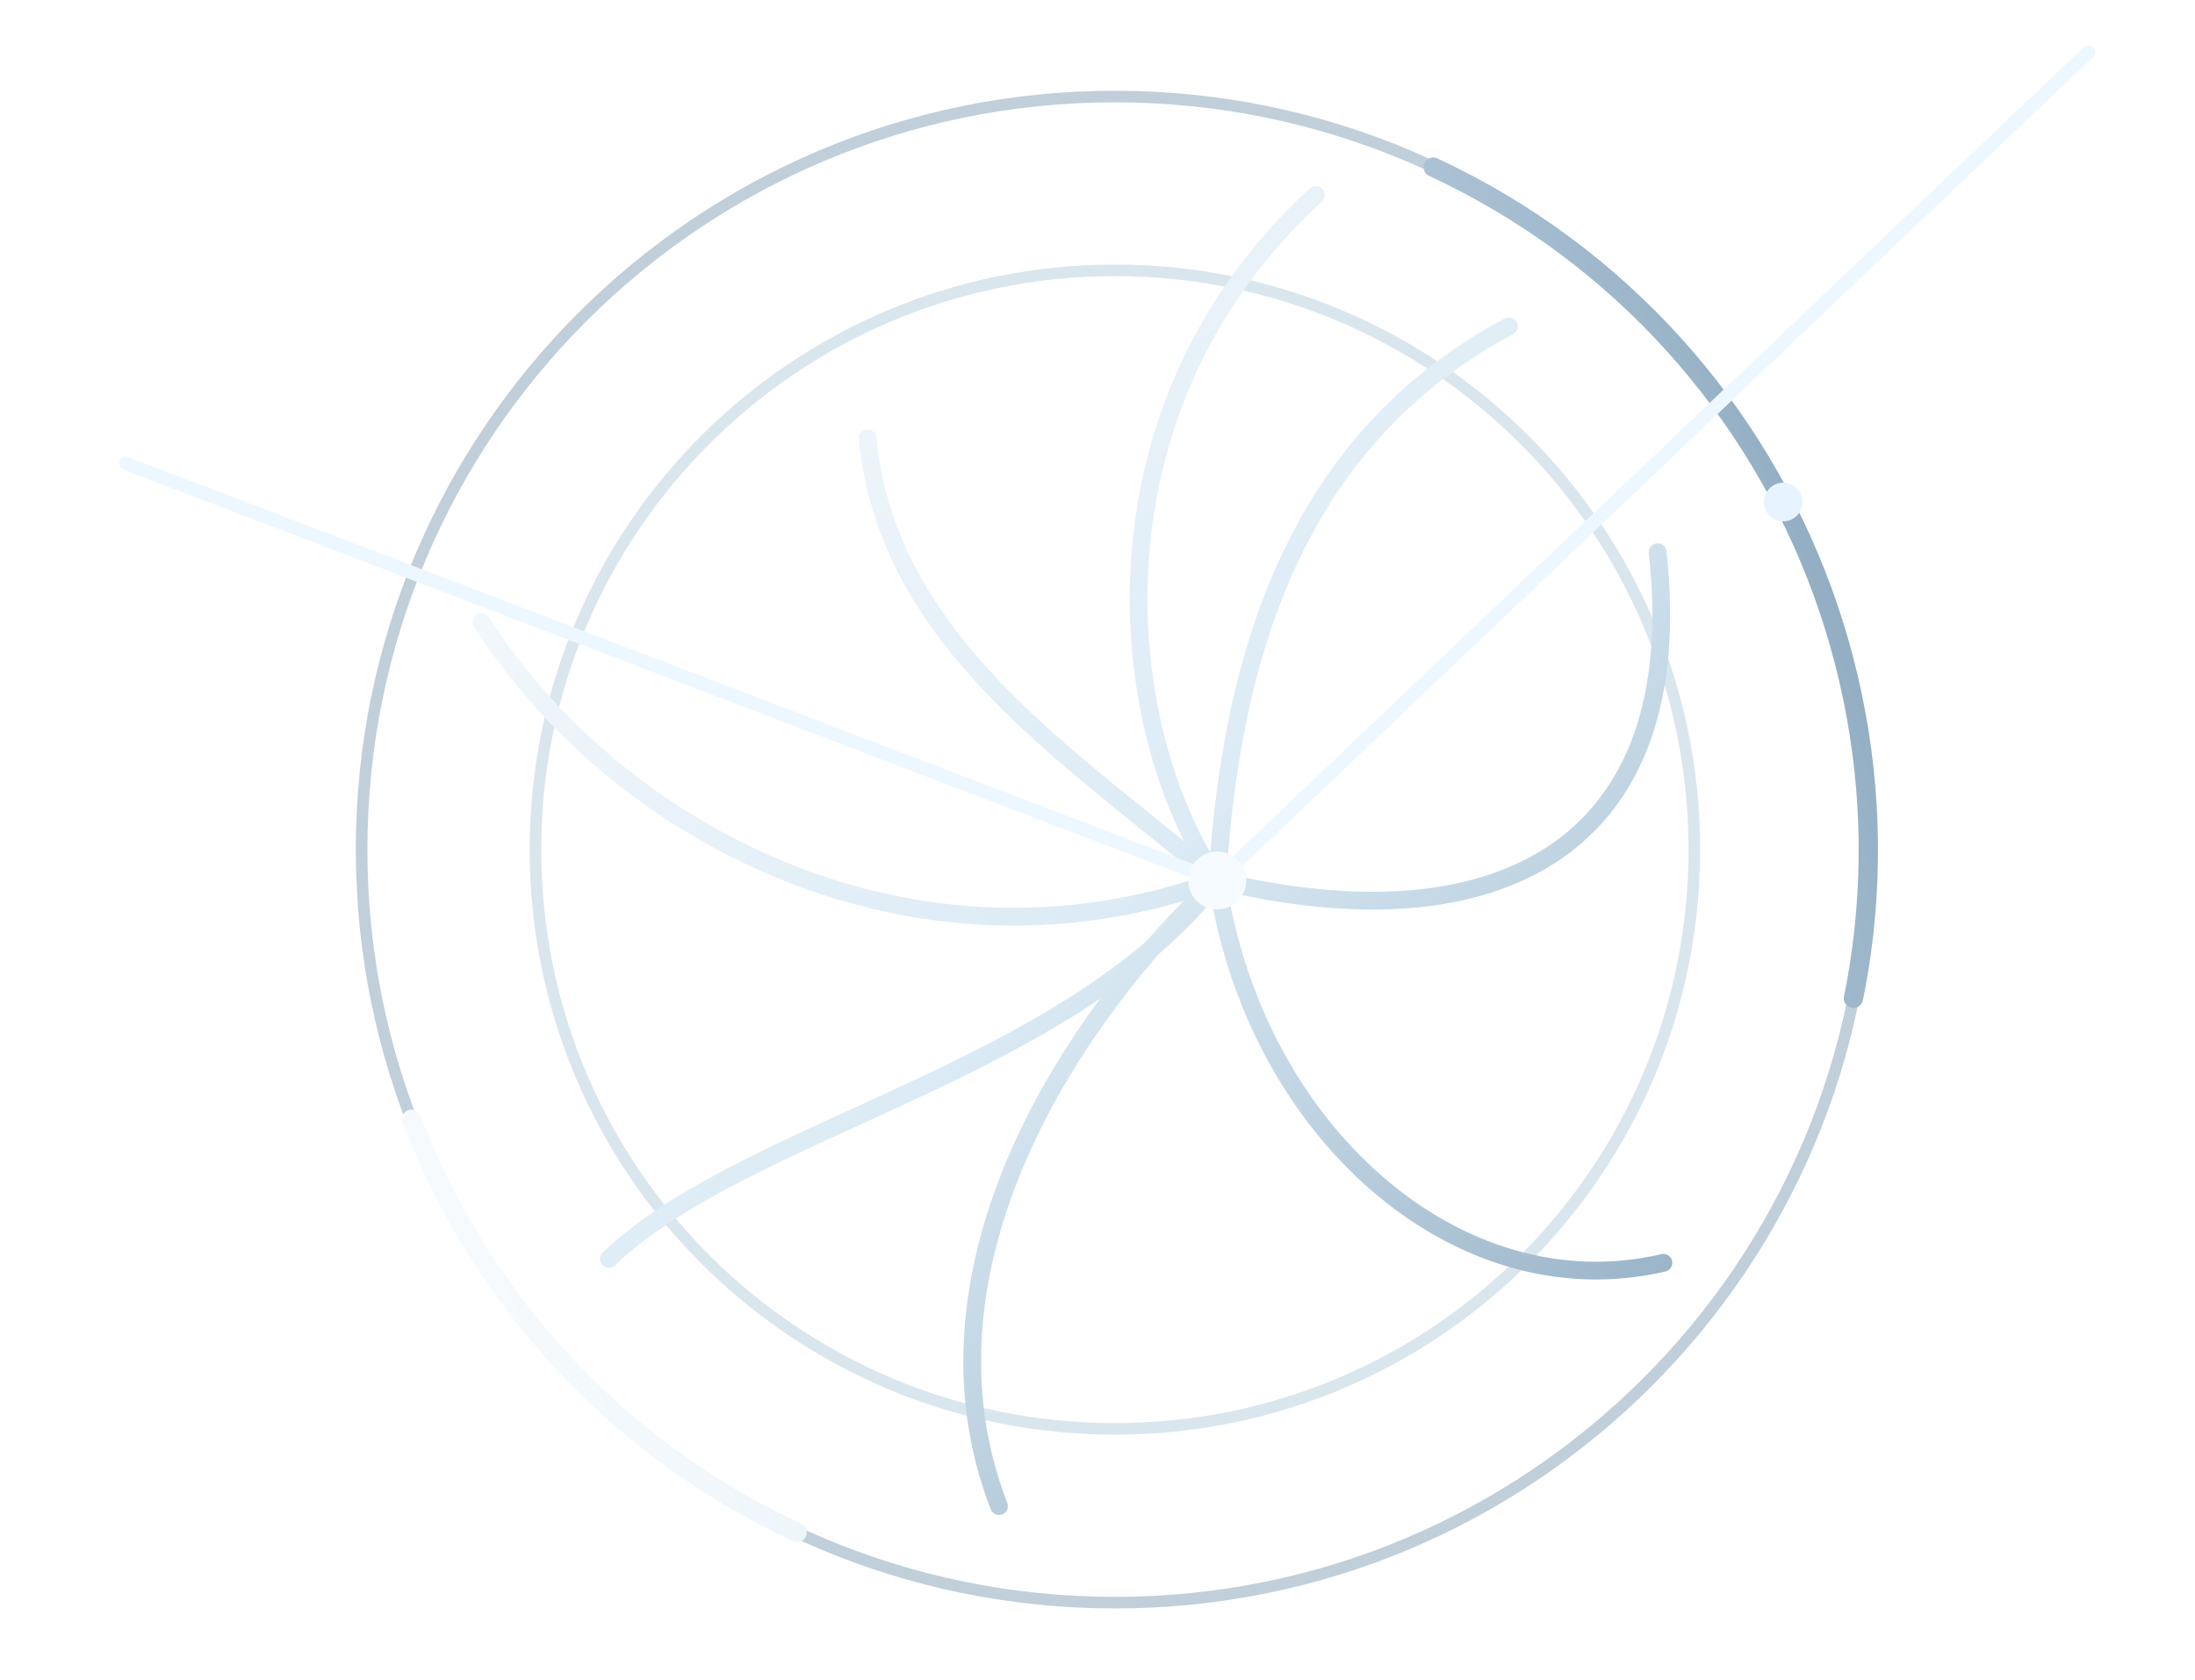
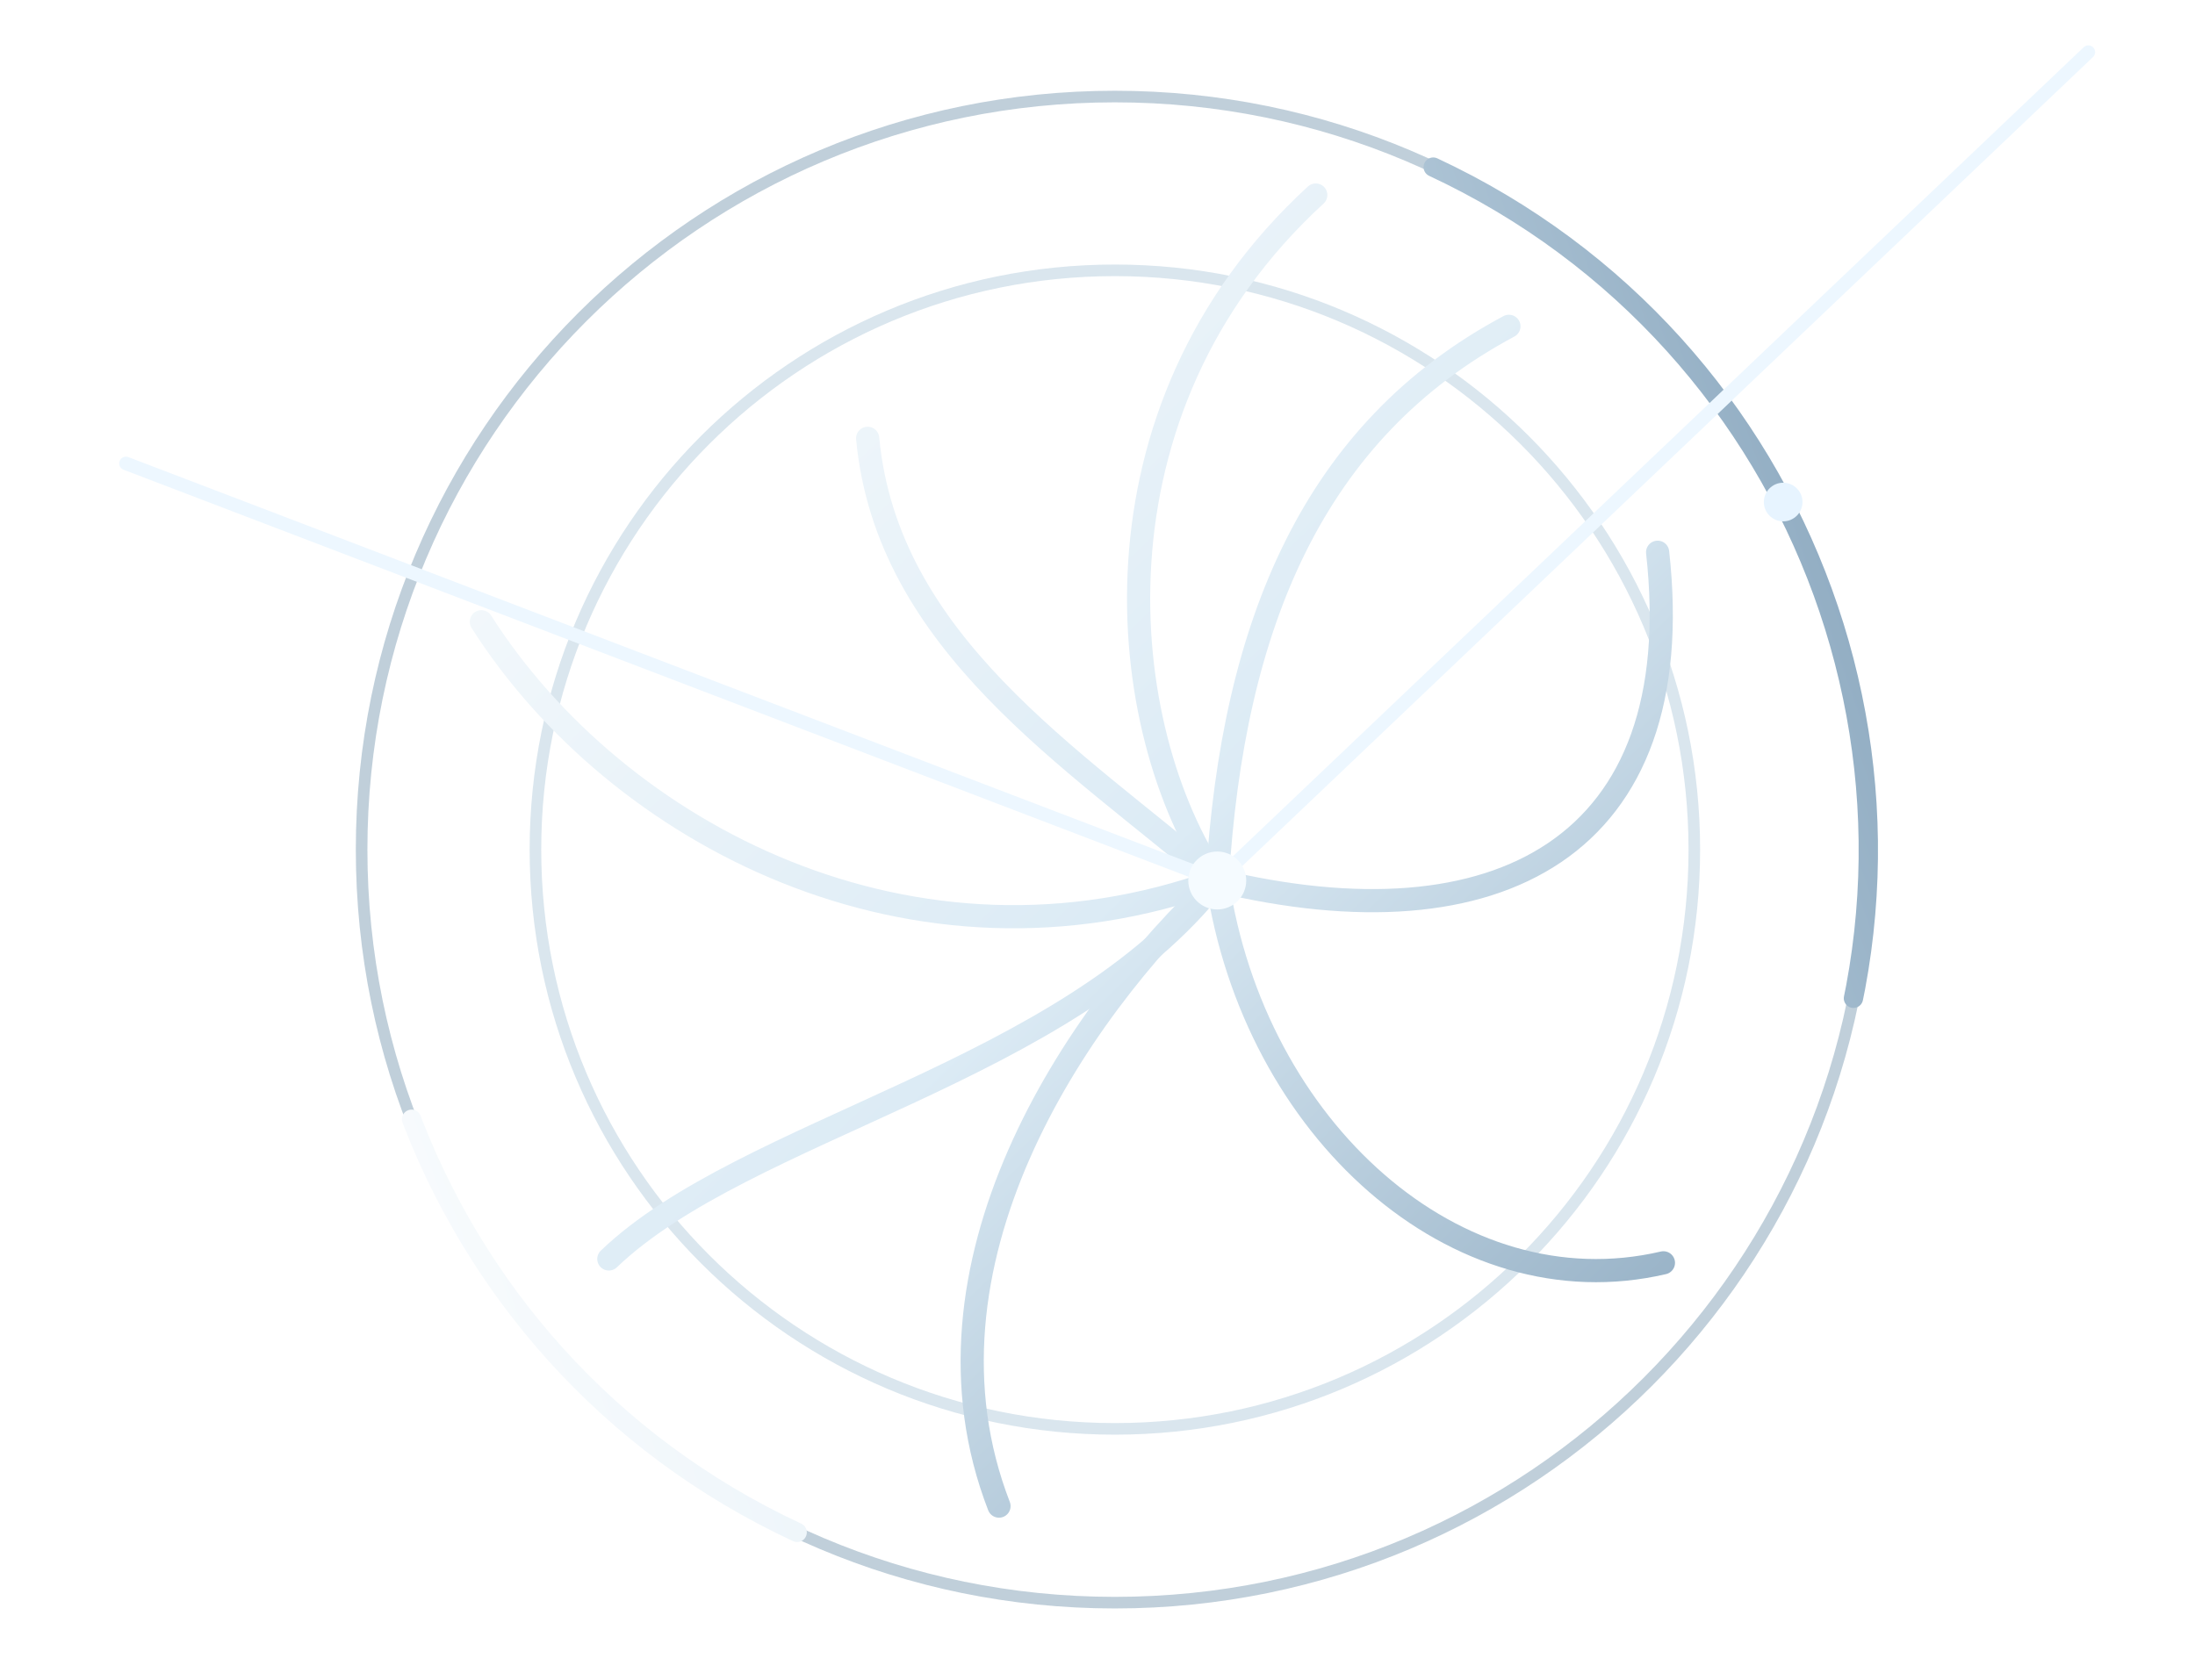
<svg xmlns="http://www.w3.org/2000/svg" width="1254" height="960" viewBox="90 60 1070 870" fill="none" role="img" aria-labelledby="title">
  <style>.orbit{transform-origin:634px 500px;animation:turn 80s linear infinite}@keyframes turn{to{transform:rotate(360deg)}}@media(prefers-reduced-motion:reduce){.orbit{animation:none}}</style>
  <defs>
    <linearGradient id="silver" x1="260" y1="140" x2="980" y2="880" gradientUnits="userSpaceOnUse">
      <stop stop-color="#ffffff" />
      <stop offset=".52" stop-color="#dcebf5" />
      <stop offset="1" stop-color="#7c9bb4" />
    </linearGradient>
  </defs>
  <g stroke-linecap="round" stroke-linejoin="round">
    <circle cx="634" cy="500" r="390" stroke="#8ca8bc" stroke-opacity=".55" stroke-width="6" />
    <g class="orbit">
      <circle cx="634" cy="500" r="390" stroke="url(#silver)" stroke-width="10" stroke-dasharray="520 705 300 926" transform="rotate(-65 634 500)" />
      <circle cx="980" cy="320" r="10" fill="#e7f4ff" />
    </g>
    <circle cx="634" cy="500" r="300" stroke="#aec8db" stroke-opacity=".45" stroke-width="6" />
-     <path d="M687 516C634 438 616 273 738 161" stroke="url(#silver)" stroke-width="9.2" />
-     <path d="M687 516C695 383 737 283 838 229" stroke="url(#silver)" stroke-width="9.2" />
-     <path d="M687 516C832 551 932 499 915 346" stroke="url(#silver)" stroke-width="9.2" />
-     <path d="M687 516C706 645 811 739 918 714" stroke="url(#silver)" stroke-width="9.2" />
-     <path d="M687 516C612 586 526 716 574 840" stroke="url(#silver)" stroke-width="9.2" />
-     <path d="M687 516C609 616 443 644 372 712" stroke="url(#silver)" stroke-width="9.2" />
-     <path d="M687 516C530 573 376 492 306 382" stroke="url(#silver)" stroke-width="9.2" />
-     <path d="M687 516C612 452 516 393 506 287" stroke="url(#silver)" stroke-width="9.2" />
+     <path d="M687 516C634 438 616 273 738 161" stroke="url(#silver)" stroke-width="12" />
+     <path d="M687 516C695 383 737 283 838 229" stroke="url(#silver)" stroke-width="12" />
+     <path d="M687 516C832 551 932 499 915 346" stroke="url(#silver)" stroke-width="12" />
+     <path d="M687 516C706 645 811 739 918 714" stroke="url(#silver)" stroke-width="12" />
+     <path d="M687 516C612 586 526 716 574 840" stroke="url(#silver)" stroke-width="12" />
+     <path d="M687 516C609 616 443 644 372 712" stroke="url(#silver)" stroke-width="12" />
+     <path d="M687 516C530 573 376 492 306 382" stroke="url(#silver)" stroke-width="12" />
+     <path d="M687 516C612 452 516 393 506 287" stroke="url(#silver)" stroke-width="12" />
    <path d="M122 300L687 516L1138 87" stroke="#edf7ff" stroke-width="7" />
    <circle cx="687" cy="516" r="15" fill="#f5fbff" />
  </g>
</svg>
